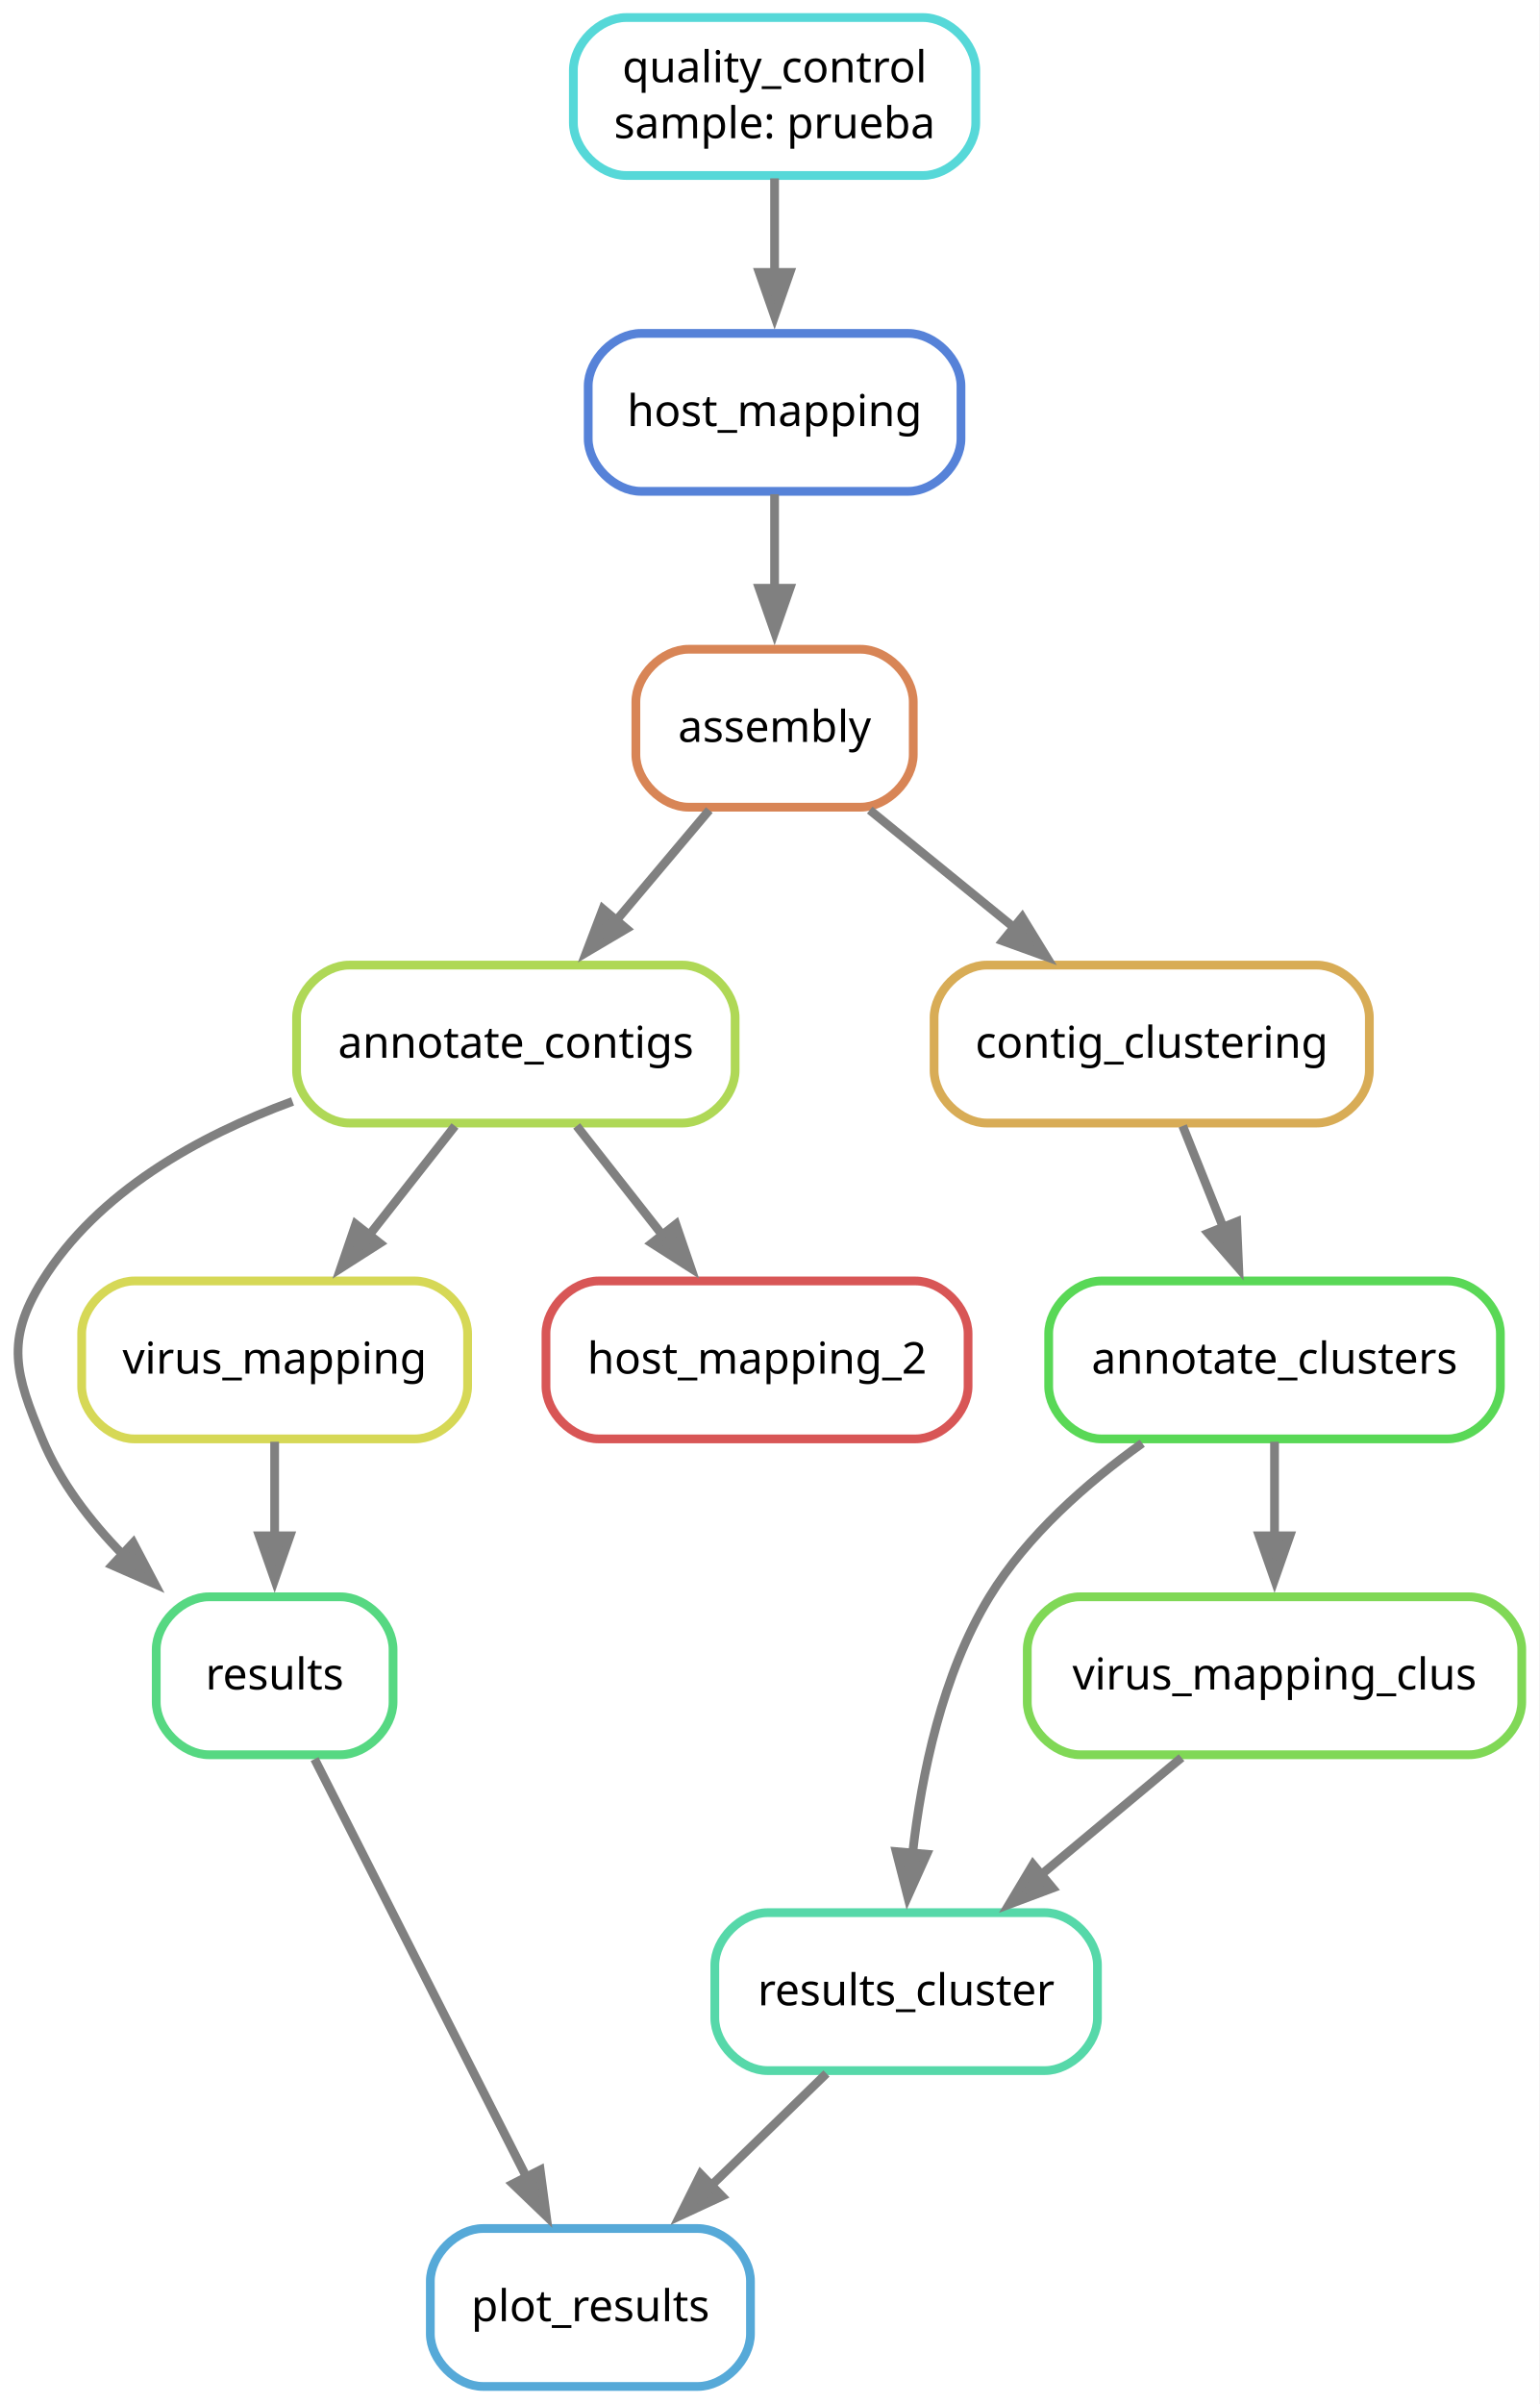
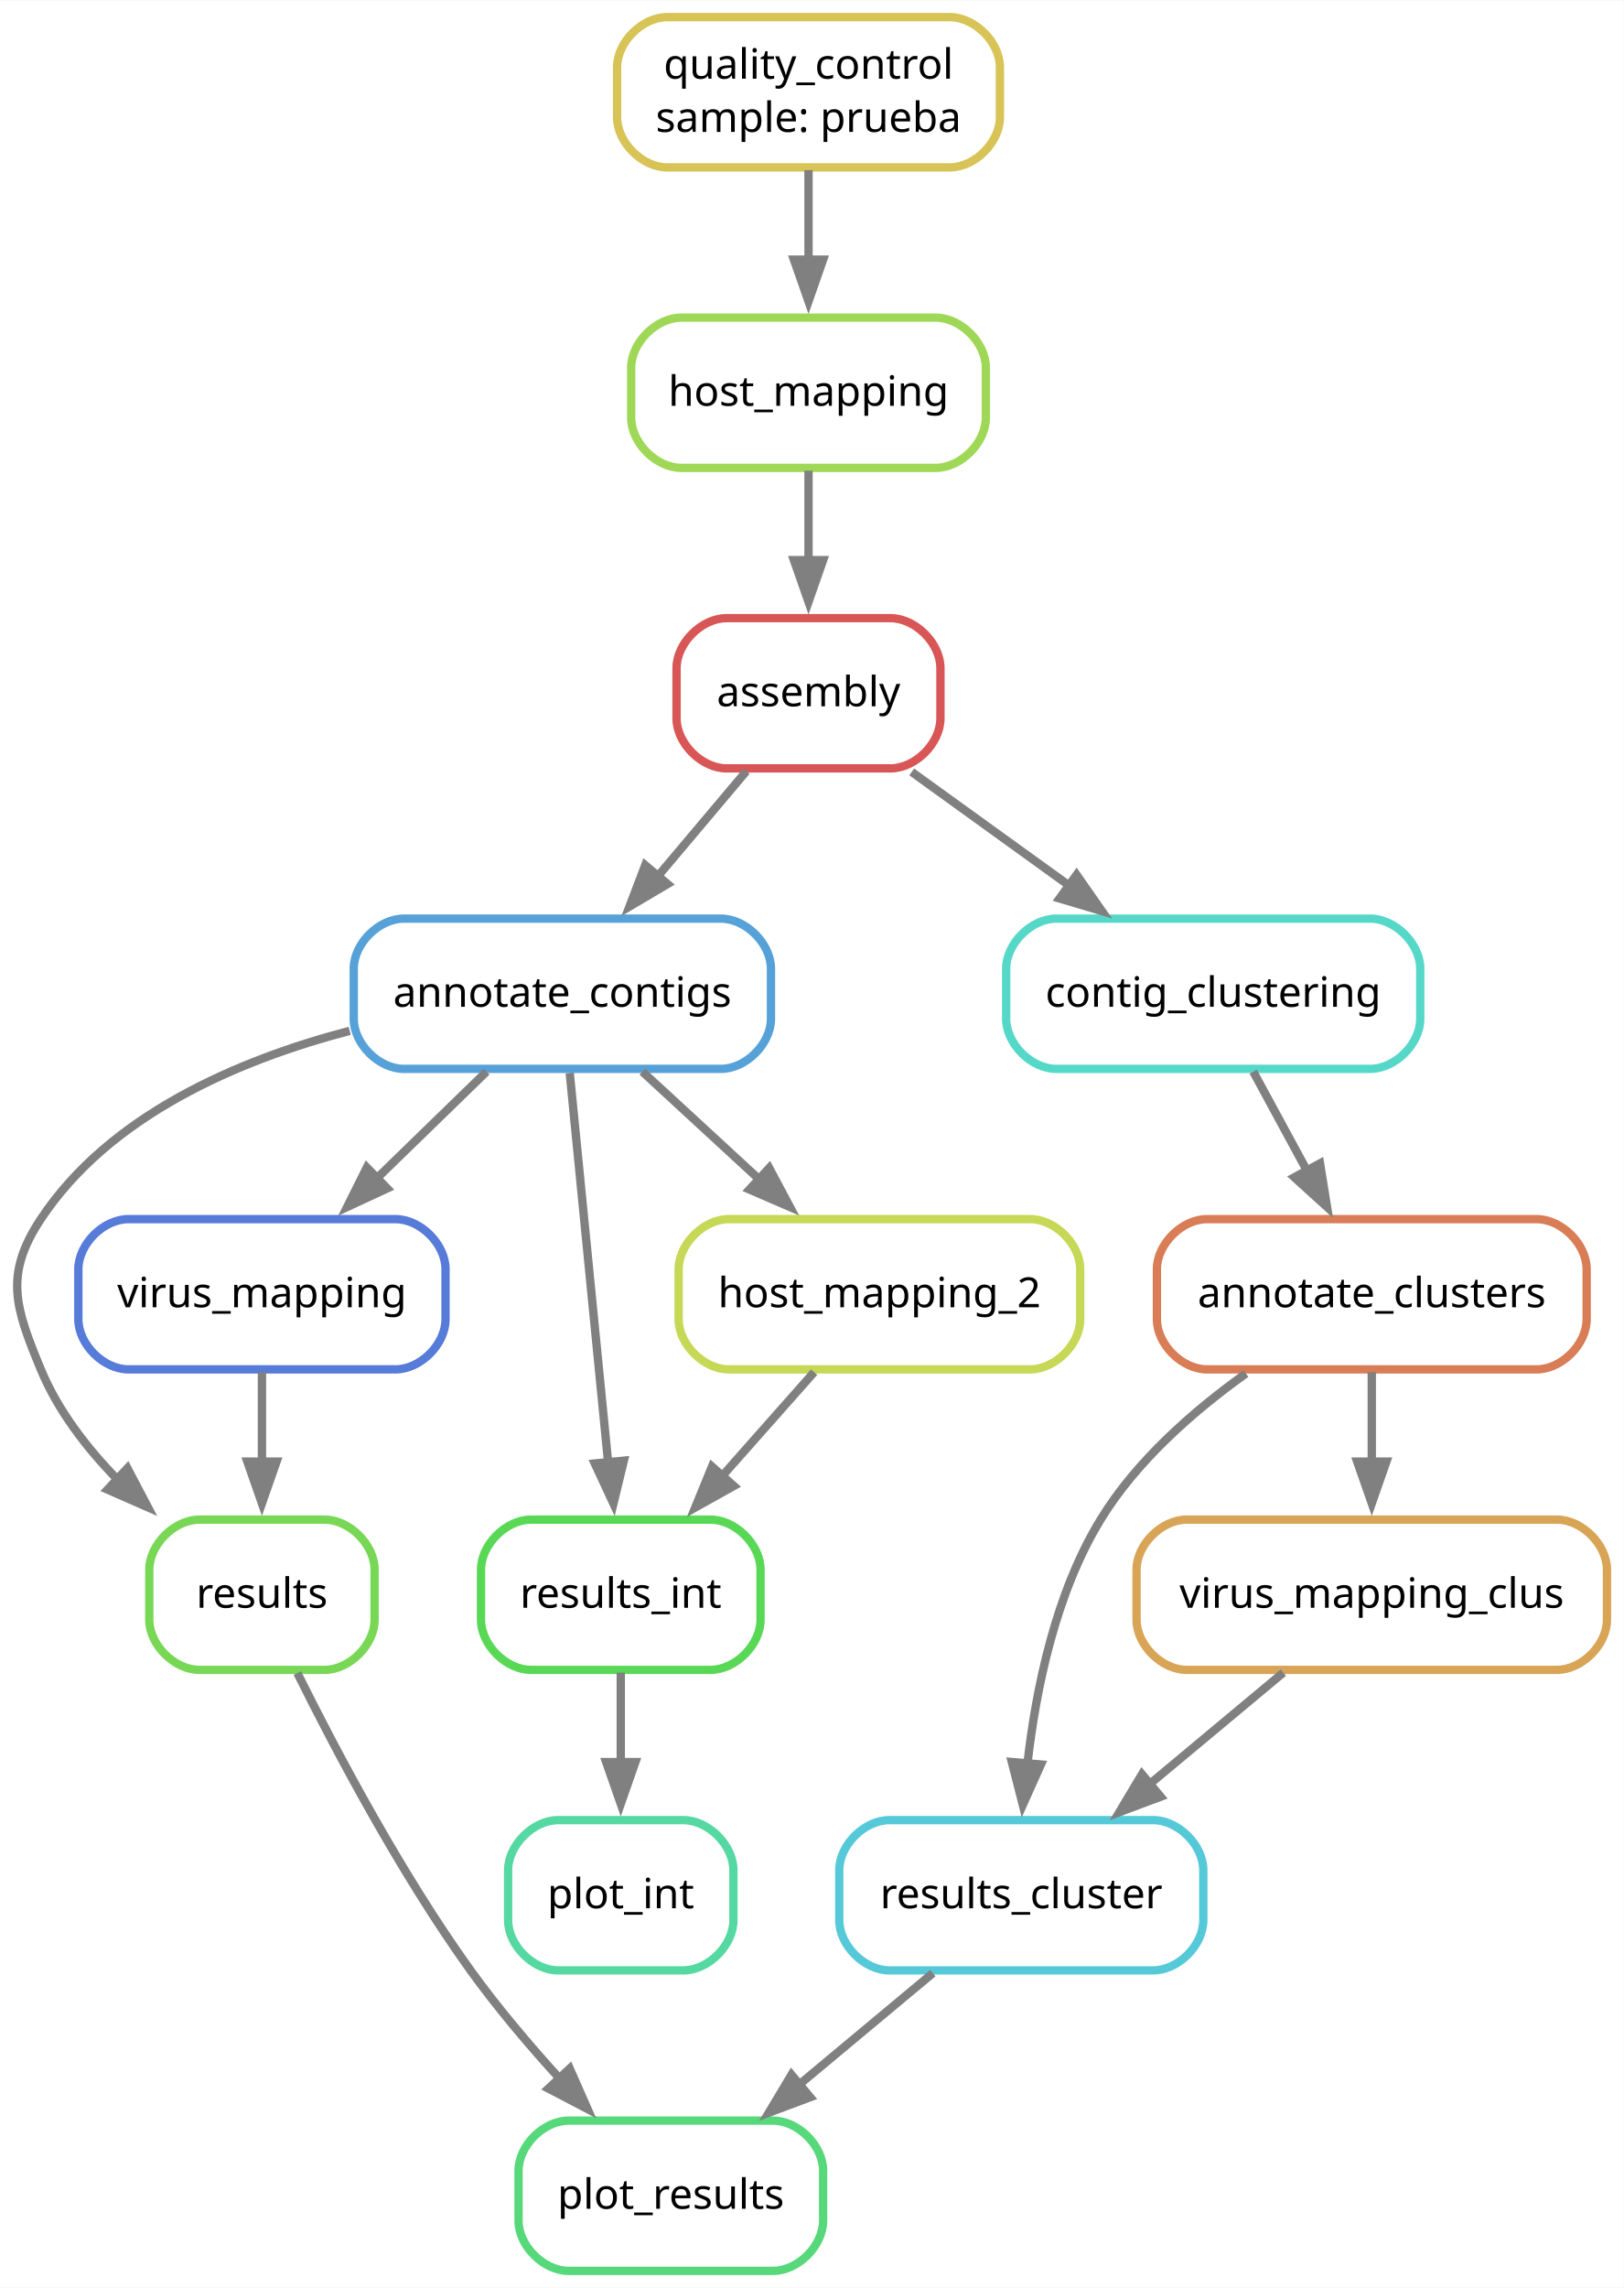
- <svg xmlns="http://www.w3.org/2000/svg" width="351pt" height="548pt" viewBox="0.00 0.00 350.99 548.00">
+ <svg xmlns="http://www.w3.org/2000/svg" width="389pt" height="548pt" viewBox="0.00 0.00 389.15 548.00">
  <g id="graph0" class="graph" transform="scale(1 1) rotate(0) translate(4 544)">
-     <polygon fill="white" stroke="none" points="-4,4 -4,-544 346.99,-544 346.99,4 -4,4" />
+     <polygon fill="white" stroke="none" points="-4,4 -4,-544 385.15,-544 385.15,4 -4,4" />
    <g id="node1" class="node">
-       <path fill="none" stroke="#56a9d8" stroke-width="2" d="M155.12,-36C155.12,-36 106.12,-36 106.12,-36 100.12,-36 94.12,-30 94.12,-24 94.12,-24 94.12,-12 94.12,-12 94.12,-6 100.12,0 106.12,0 106.12,0 155.12,0 155.12,0 161.12,0 167.12,-6 167.12,-12 167.12,-12 167.12,-24 167.12,-24 167.12,-30 161.12,-36 155.12,-36" />
-       <text text-anchor="middle" x="130.62" y="-14.88" font-family="sans" font-size="10.00">plot_results</text>
+       <path fill="none" stroke="#56d87b" stroke-width="2" d="M181.28,-36C181.28,-36 132.28,-36 132.28,-36 126.28,-36 120.28,-30 120.28,-24 120.28,-24 120.28,-12 120.28,-12 120.28,-6 126.28,0 132.28,0 132.28,0 181.28,0 181.28,0 187.28,0 193.28,-6 193.28,-12 193.28,-12 193.28,-24 193.28,-24 193.28,-30 187.28,-36 181.28,-36" />
+       <text text-anchor="middle" x="156.78" y="-14.88" font-family="sans" font-size="10.00">plot_results</text>
    </g>
    <g id="node2" class="node">
-       <path fill="none" stroke="#56d882" stroke-width="2" d="M73.62,-180C73.62,-180 43.62,-180 43.62,-180 37.62,-180 31.62,-174 31.62,-168 31.62,-168 31.62,-156 31.62,-156 31.62,-150 37.62,-144 43.62,-144 43.62,-144 73.62,-144 73.62,-144 79.62,-144 85.62,-150 85.62,-156 85.62,-156 85.62,-168 85.62,-168 85.62,-174 79.62,-180 73.62,-180" />
-       <text text-anchor="middle" x="58.62" y="-158.88" font-family="sans" font-size="10.00">results</text>
+       <path fill="none" stroke="#78d856" stroke-width="2" d="M73.78,-180C73.78,-180 43.78,-180 43.78,-180 37.78,-180 31.78,-174 31.78,-168 31.78,-168 31.78,-156 31.78,-156 31.78,-150 37.78,-144 43.78,-144 43.78,-144 73.78,-144 73.78,-144 79.78,-144 85.78,-150 85.78,-156 85.78,-156 85.78,-168 85.78,-168 85.78,-174 79.78,-180 73.78,-180" />
+       <text text-anchor="middle" x="58.78" y="-158.88" font-family="sans" font-size="10.00">results</text>
    </g>
    <g id="edge1" class="edge">
-       <path fill="none" stroke="grey" stroke-width="2" d="M67.73,-143.02C79.85,-119.12 101.41,-76.59 115.86,-48.1" />
-       <polygon fill="grey" stroke="grey" stroke-width="2" points="119.17,-49.34 120.57,-38.84 112.93,-46.17 119.17,-49.34" />
+       <path fill="none" stroke="grey" stroke-width="2" d="M67.27,-143.24C76.44,-124.75 92.01,-95.3 108.78,-72 115.17,-63.12 122.85,-54.07 130.18,-46.02" />
+       <polygon fill="grey" stroke="grey" stroke-width="2" points="132.55,-48.47 136.83,-38.78 127.44,-43.69 132.55,-48.47" />
    </g>
    <g id="node3" class="node">
-       <path fill="none" stroke="#afd856" stroke-width="2" d="M151.62,-324C151.62,-324 75.62,-324 75.62,-324 69.62,-324 63.62,-318 63.62,-312 63.62,-312 63.62,-300 63.62,-300 63.62,-294 69.62,-288 75.62,-288 75.62,-288 151.62,-288 151.62,-288 157.62,-288 163.62,-294 163.62,-300 163.62,-300 163.62,-312 163.62,-312 163.62,-318 157.62,-324 151.62,-324" />
-       <text text-anchor="middle" x="113.62" y="-302.88" font-family="sans" font-size="10.00">annotate_contigs</text>
+       <path fill="none" stroke="#56a2d8" stroke-width="2" d="M168.78,-324C168.78,-324 92.78,-324 92.78,-324 86.78,-324 80.78,-318 80.78,-312 80.78,-312 80.78,-300 80.78,-300 80.78,-294 86.78,-288 92.78,-288 92.78,-288 168.78,-288 168.78,-288 174.78,-288 180.78,-294 180.78,-300 180.78,-300 180.78,-312 180.78,-312 180.78,-318 174.78,-324 168.78,-324" />
+       <text text-anchor="middle" x="130.78" y="-302.88" font-family="sans" font-size="10.00">annotate_contigs</text>
    </g>
    <g id="edge3" class="edge">
-       <path fill="none" stroke="grey" stroke-width="2" d="M62.7,-292.93C41.2,-285.04 18.26,-272.3 5.62,-252 -2.85,-238.42 -0.51,-230.78 5.62,-216 9.69,-206.17 16.56,-197.21 24.04,-189.58" />
-       <polygon fill="grey" stroke="grey" stroke-width="2" points="26.37,-192.32 31.3,-182.94 21.6,-187.2 26.37,-192.32" />
+       <path fill="none" stroke="grey" stroke-width="2" d="M79.82,-297.12C52.96,-290.09 22.24,-276.86 5.78,-252 -3.06,-238.66 -0.34,-230.78 5.78,-216 9.85,-206.17 16.73,-197.21 24.2,-189.58" />
+       <polygon fill="grey" stroke="grey" stroke-width="2" points="26.54,-192.32 31.47,-182.94 21.76,-187.2 26.54,-192.32" />
    </g>
    <g id="node7" class="node">
-       <path fill="none" stroke="#d6d856" stroke-width="2" d="M90.62,-252C90.62,-252 26.62,-252 26.62,-252 20.62,-252 14.62,-246 14.62,-240 14.62,-240 14.62,-228 14.62,-228 14.62,-222 20.62,-216 26.62,-216 26.62,-216 90.62,-216 90.62,-216 96.62,-216 102.62,-222 102.62,-228 102.62,-228 102.62,-240 102.62,-240 102.62,-246 96.62,-252 90.62,-252" />
-       <text text-anchor="middle" x="58.62" y="-230.88" font-family="sans" font-size="10.00">virus_mapping</text>
+       <path fill="none" stroke="#567bd8" stroke-width="2" d="M90.78,-252C90.78,-252 26.78,-252 26.78,-252 20.78,-252 14.78,-246 14.78,-240 14.78,-240 14.78,-228 14.78,-228 14.78,-222 20.78,-216 26.78,-216 26.78,-216 90.78,-216 90.78,-216 96.78,-216 102.78,-222 102.78,-228 102.78,-228 102.78,-240 102.78,-240 102.78,-246 96.78,-252 90.78,-252" />
+       <text text-anchor="middle" x="58.78" y="-230.88" font-family="sans" font-size="10.00">virus_mapping</text>
    </g>
    <g id="edge8" class="edge">
-       <path fill="none" stroke="grey" stroke-width="2" d="M99.74,-287.34C93.92,-279.93 87.01,-271.14 80.54,-262.9" />
-       <polygon fill="grey" stroke="grey" stroke-width="2" points="82.61,-260.6 73.68,-254.9 77.11,-264.93 82.61,-260.6" />
+       <path fill="none" stroke="grey" stroke-width="2" d="M112.61,-287.34C104.66,-279.6 95.15,-270.36 86.35,-261.81" />
+       <polygon fill="grey" stroke="grey" stroke-width="2" points="88.8,-259.36 79.19,-254.9 83.92,-264.38 88.8,-259.36" />
    </g>
    <g id="node12" class="node">
-       <path fill="none" stroke="#d85656" stroke-width="2" d="M204.74,-252C204.74,-252 132.49,-252 132.49,-252 126.49,-252 120.49,-246 120.49,-240 120.49,-240 120.49,-228 120.49,-228 120.49,-222 126.49,-216 132.49,-216 132.49,-216 204.74,-216 204.74,-216 210.74,-216 216.74,-222 216.74,-228 216.74,-228 216.74,-240 216.74,-240 216.74,-246 210.74,-252 204.74,-252" />
-       <text text-anchor="middle" x="168.62" y="-230.88" font-family="sans" font-size="10.00">host_mapping_2</text>
+       <path fill="none" stroke="#59d856" stroke-width="2" d="M166.28,-180C166.28,-180 123.28,-180 123.28,-180 117.28,-180 111.28,-174 111.28,-168 111.28,-168 111.28,-156 111.28,-156 111.28,-150 117.28,-144 123.28,-144 123.28,-144 166.28,-144 166.28,-144 172.28,-144 178.28,-150 178.28,-156 178.28,-156 178.28,-168 178.28,-168 178.28,-174 172.28,-180 166.28,-180" />
+       <text text-anchor="middle" x="144.78" y="-158.88" font-family="sans" font-size="10.00">results_int</text>
    </g>
    <g id="edge14" class="edge">
-       <path fill="none" stroke="grey" stroke-width="2" d="M127.49,-287.34C133.31,-279.93 140.22,-271.14 146.69,-262.9" />
-       <polygon fill="grey" stroke="grey" stroke-width="2" points="150.12,-264.93 153.55,-254.9 144.62,-260.6 150.12,-264.93" />
+       <path fill="none" stroke="grey" stroke-width="2" d="M132.55,-287.02C134.87,-263.54 138.95,-222.11 141.76,-193.64" />
+       <polygon fill="grey" stroke="grey" stroke-width="2" points="145.52,-194.13 143.02,-183.84 138.56,-193.45 145.52,-194.13" />
+     </g>
+     <g id="node13" class="node">
+       <path fill="none" stroke="#c6d856" stroke-width="2" d="M242.9,-252C242.9,-252 170.65,-252 170.65,-252 164.65,-252 158.65,-246 158.65,-240 158.65,-240 158.65,-228 158.65,-228 158.65,-222 164.65,-216 170.65,-216 170.65,-216 242.9,-216 242.9,-216 248.9,-216 254.9,-222 254.9,-228 254.9,-228 254.9,-240 254.9,-240 254.9,-246 248.9,-252 242.9,-252" />
+       <text text-anchor="middle" x="206.78" y="-230.88" font-family="sans" font-size="10.00">host_mapping_2</text>
+     </g>
+     <g id="edge16" class="edge">
+       <path fill="none" stroke="grey" stroke-width="2" d="M149.96,-287.34C158.44,-279.52 168.6,-270.16 177.97,-261.53" />
+       <polygon fill="grey" stroke="grey" stroke-width="2" points="180.36,-264.25 185.34,-254.9 175.62,-259.1 180.36,-264.25" />
    </g>
    <g id="node4" class="node">
-       <path fill="none" stroke="#d88556" stroke-width="2" d="M192.24,-396C192.24,-396 152.99,-396 152.99,-396 146.99,-396 140.99,-390 140.99,-384 140.99,-384 140.99,-372 140.99,-372 140.99,-366 146.99,-360 152.99,-360 152.99,-360 192.24,-360 192.24,-360 198.24,-360 204.24,-366 204.24,-372 204.24,-372 204.24,-384 204.24,-384 204.24,-390 198.24,-396 192.24,-396" />
-       <text text-anchor="middle" x="172.62" y="-374.88" font-family="sans" font-size="10.00">assembly</text>
+       <path fill="none" stroke="#d85656" stroke-width="2" d="M209.4,-396C209.4,-396 170.15,-396 170.15,-396 164.15,-396 158.15,-390 158.15,-384 158.15,-384 158.15,-372 158.15,-372 158.15,-366 164.15,-360 170.15,-360 170.15,-360 209.4,-360 209.4,-360 215.4,-360 221.4,-366 221.4,-372 221.4,-372 221.4,-384 221.4,-384 221.4,-390 215.4,-396 209.4,-396" />
+       <text text-anchor="middle" x="189.78" y="-374.88" font-family="sans" font-size="10.00">assembly</text>
    </g>
    <g id="edge5" class="edge">
-       <path fill="none" stroke="grey" stroke-width="2" d="M157.73,-359.34C151.42,-351.85 143.91,-342.95 136.9,-334.63" />
-       <polygon fill="grey" stroke="grey" stroke-width="2" points="138.83,-332.29 129.7,-326.9 133.47,-336.8 138.83,-332.29" />
+       <path fill="none" stroke="grey" stroke-width="2" d="M174.89,-359.34C168.58,-351.85 161.08,-342.95 154.06,-334.63" />
+       <polygon fill="grey" stroke="grey" stroke-width="2" points="155.99,-332.29 146.87,-326.9 150.64,-336.8 155.99,-332.29" />
    </g>
    <g id="node10" class="node">
-       <path fill="none" stroke="#d8ac56" stroke-width="2" d="M296.24,-324C296.24,-324 220.99,-324 220.99,-324 214.99,-324 208.99,-318 208.99,-312 208.99,-312 208.99,-300 208.99,-300 208.99,-294 214.99,-288 220.99,-288 220.99,-288 296.24,-288 296.24,-288 302.24,-288 308.24,-294 308.24,-300 308.24,-300 308.24,-312 308.24,-312 308.24,-318 302.24,-324 296.24,-324" />
-       <text text-anchor="middle" x="258.62" y="-302.88" font-family="sans" font-size="10.00">contig_clustering</text>
+       <path fill="none" stroke="#56d8c9" stroke-width="2" d="M324.4,-324C324.4,-324 249.15,-324 249.15,-324 243.15,-324 237.15,-318 237.15,-312 237.15,-312 237.15,-300 237.15,-300 237.15,-294 243.15,-288 249.15,-288 249.15,-288 324.4,-288 324.4,-288 330.4,-288 336.4,-294 336.4,-300 336.4,-300 336.4,-312 336.4,-312 336.4,-318 330.4,-324 324.4,-324" />
+       <text text-anchor="middle" x="286.78" y="-302.88" font-family="sans" font-size="10.00">contig_clustering</text>
    </g>
    <g id="edge12" class="edge">
-       <path fill="none" stroke="grey" stroke-width="2" d="M194.32,-359.34C204.12,-351.36 215.9,-341.77 226.69,-332.99" />
-       <polygon fill="grey" stroke="grey" stroke-width="2" points="229.08,-334.93 234.62,-325.9 224.66,-329.5 229.08,-334.93" />
+       <path fill="none" stroke="grey" stroke-width="2" d="M214.51,-359.15C225.79,-351.01 239.36,-341.22 251.68,-332.33" />
+       <polygon fill="grey" stroke="grey" stroke-width="2" points="254.03,-334.5 260.1,-325.81 249.94,-328.83 254.03,-334.5" />
    </g>
    <g id="node5" class="node">
-       <path fill="none" stroke="#5682d8" stroke-width="2" d="M203.12,-468C203.12,-468 142.12,-468 142.12,-468 136.12,-468 130.12,-462 130.12,-456 130.12,-456 130.12,-444 130.12,-444 130.12,-438 136.12,-432 142.12,-432 142.12,-432 203.12,-432 203.12,-432 209.12,-432 215.12,-438 215.12,-444 215.12,-444 215.12,-456 215.12,-456 215.12,-462 209.12,-468 203.12,-468" />
-       <text text-anchor="middle" x="172.62" y="-446.88" font-family="sans" font-size="10.00">host_mapping</text>
+       <path fill="none" stroke="#9fd856" stroke-width="2" d="M220.28,-468C220.28,-468 159.28,-468 159.28,-468 153.28,-468 147.28,-462 147.28,-456 147.28,-456 147.28,-444 147.28,-444 147.28,-438 153.28,-432 159.28,-432 159.28,-432 220.28,-432 220.28,-432 226.28,-432 232.28,-438 232.28,-444 232.28,-444 232.28,-456 232.28,-456 232.28,-462 226.28,-468 220.28,-468" />
+       <text text-anchor="middle" x="189.78" y="-446.88" font-family="sans" font-size="10.00">host_mapping</text>
    </g>
    <g id="edge6" class="edge">
-       <path fill="none" stroke="grey" stroke-width="2" d="M172.62,-431.34C172.62,-424.75 172.62,-417.08 172.62,-409.67" />
-       <polygon fill="grey" stroke="grey" stroke-width="2" points="176.12,-409.9 172.62,-399.9 169.12,-409.9 176.12,-409.9" />
+       <path fill="none" stroke="grey" stroke-width="2" d="M189.78,-431.34C189.78,-424.75 189.78,-417.08 189.78,-409.67" />
+       <polygon fill="grey" stroke="grey" stroke-width="2" points="193.28,-409.9 189.78,-399.9 186.28,-409.9 193.28,-409.9" />
    </g>
    <g id="node6" class="node">
-       <path fill="none" stroke="#56d8d8" stroke-width="2" d="M206.49,-540C206.49,-540 138.74,-540 138.74,-540 132.74,-540 126.74,-534 126.74,-528 126.74,-528 126.74,-516 126.74,-516 126.74,-510 132.74,-504 138.74,-504 138.74,-504 206.49,-504 206.49,-504 212.49,-504 218.49,-510 218.49,-516 218.49,-516 218.49,-528 218.49,-528 218.49,-534 212.49,-540 206.49,-540" />
-       <text text-anchor="middle" x="172.62" y="-525.25" font-family="sans" font-size="10.00">quality_control</text>
-       <text text-anchor="middle" x="172.62" y="-512.5" font-family="sans" font-size="10.00">sample: prueba</text>
+       <path fill="none" stroke="#d8c356" stroke-width="2" d="M223.65,-540C223.65,-540 155.9,-540 155.9,-540 149.9,-540 143.9,-534 143.9,-528 143.9,-528 143.9,-516 143.9,-516 143.9,-510 149.9,-504 155.9,-504 155.9,-504 223.65,-504 223.65,-504 229.65,-504 235.65,-510 235.65,-516 235.65,-516 235.65,-528 235.65,-528 235.65,-534 229.65,-540 223.65,-540" />
+       <text text-anchor="middle" x="189.78" y="-525.25" font-family="sans" font-size="10.00">quality_control</text>
+       <text text-anchor="middle" x="189.78" y="-512.5" font-family="sans" font-size="10.00">sample: prueba</text>
    </g>
    <g id="edge7" class="edge">
-       <path fill="none" stroke="grey" stroke-width="2" d="M172.62,-503.34C172.62,-496.75 172.62,-489.08 172.62,-481.67" />
-       <polygon fill="grey" stroke="grey" stroke-width="2" points="176.12,-481.9 172.62,-471.9 169.12,-481.9 176.12,-481.9" />
+       <path fill="none" stroke="grey" stroke-width="2" d="M189.78,-503.34C189.78,-496.75 189.78,-489.08 189.78,-481.67" />
+       <polygon fill="grey" stroke="grey" stroke-width="2" points="193.28,-481.9 189.78,-471.9 186.28,-481.9 193.28,-481.9" />
    </g>
    <g id="edge4" class="edge">
-       <path fill="none" stroke="grey" stroke-width="2" d="M58.62,-215.34C58.62,-208.75 58.62,-201.08 58.62,-193.67" />
-       <polygon fill="grey" stroke="grey" stroke-width="2" points="62.12,-193.9 58.62,-183.9 55.12,-193.9 62.12,-193.9" />
+       <path fill="none" stroke="grey" stroke-width="2" d="M58.78,-215.34C58.78,-208.75 58.78,-201.08 58.78,-193.67" />
+       <polygon fill="grey" stroke="grey" stroke-width="2" points="62.28,-193.9 58.78,-183.9 55.28,-193.9 62.28,-193.9" />
    </g>
    <g id="node8" class="node">
-       <path fill="none" stroke="#56d8a9" stroke-width="2" d="M234.24,-108C234.24,-108 170.99,-108 170.99,-108 164.99,-108 158.99,-102 158.99,-96 158.99,-96 158.99,-84 158.99,-84 158.99,-78 164.99,-72 170.99,-72 170.99,-72 234.24,-72 234.24,-72 240.24,-72 246.24,-78 246.24,-84 246.24,-84 246.24,-96 246.24,-96 246.24,-102 240.24,-108 234.24,-108" />
-       <text text-anchor="middle" x="202.62" y="-86.88" font-family="sans" font-size="10.00">results_cluster</text>
+       <path fill="none" stroke="#56c9d8" stroke-width="2" d="M272.4,-108C272.4,-108 209.15,-108 209.15,-108 203.15,-108 197.15,-102 197.15,-96 197.15,-96 197.15,-84 197.15,-84 197.15,-78 203.15,-72 209.15,-72 209.15,-72 272.4,-72 272.4,-72 278.4,-72 284.4,-78 284.4,-84 284.4,-84 284.4,-96 284.4,-96 284.4,-102 278.4,-108 272.4,-108" />
+       <text text-anchor="middle" x="240.78" y="-86.88" font-family="sans" font-size="10.00">results_cluster</text>
    </g>
    <g id="edge2" class="edge">
-       <path fill="none" stroke="grey" stroke-width="2" d="M184.45,-71.34C176.49,-63.6 166.98,-54.36 158.19,-45.81" />
-       <polygon fill="grey" stroke="grey" stroke-width="2" points="160.64,-43.36 151.03,-38.9 155.76,-48.38 160.64,-43.36" />
+       <path fill="none" stroke="grey" stroke-width="2" d="M219.58,-71.34C210.01,-63.36 198.5,-53.77 187.97,-44.99" />
+       <polygon fill="grey" stroke="grey" stroke-width="2" points="190.18,-41.61 180.26,-37.9 185.7,-46.99 190.18,-41.61" />
    </g>
    <g id="node9" class="node">
-       <path fill="none" stroke="#59d856" stroke-width="2" d="M326.12,-252C326.12,-252 247.12,-252 247.12,-252 241.12,-252 235.12,-246 235.12,-240 235.12,-240 235.12,-228 235.12,-228 235.12,-222 241.12,-216 247.12,-216 247.12,-216 326.12,-216 326.12,-216 332.12,-216 338.12,-222 338.12,-228 338.12,-228 338.12,-240 338.12,-240 338.12,-246 332.12,-252 326.12,-252" />
-       <text text-anchor="middle" x="286.62" y="-230.88" font-family="sans" font-size="10.00">annotate_clusters</text>
+       <path fill="none" stroke="#d87d56" stroke-width="2" d="M364.28,-252C364.28,-252 285.28,-252 285.28,-252 279.28,-252 273.28,-246 273.28,-240 273.28,-240 273.28,-228 273.28,-228 273.28,-222 279.28,-216 285.28,-216 285.28,-216 364.28,-216 364.28,-216 370.28,-216 376.28,-222 376.28,-228 376.28,-228 376.28,-240 376.28,-240 376.28,-246 370.28,-252 364.28,-252" />
+       <text text-anchor="middle" x="324.78" y="-230.88" font-family="sans" font-size="10.00">annotate_clusters</text>
    </g>
    <g id="edge9" class="edge">
-       <path fill="none" stroke="grey" stroke-width="2" d="M256.46,-215.01C243.87,-206.01 230.2,-194.04 221.62,-180 210.85,-162.38 206.12,-139.56 204.08,-121.43" />
-       <polygon fill="grey" stroke="grey" stroke-width="2" points="207.32,-121.32 202.98,-111.66 200.35,-121.92 207.32,-121.32" />
+       <path fill="none" stroke="grey" stroke-width="2" d="M294.62,-215.01C282.03,-206.01 268.36,-194.04 259.78,-180 249.01,-162.38 244.29,-139.56 242.24,-121.43" />
+       <polygon fill="grey" stroke="grey" stroke-width="2" points="245.48,-121.32 241.14,-111.66 238.51,-121.92 245.48,-121.32" />
    </g>
    <g id="node11" class="node">
-       <path fill="none" stroke="#80d856" stroke-width="2" d="M330.99,-180C330.99,-180 242.24,-180 242.24,-180 236.24,-180 230.24,-174 230.24,-168 230.24,-168 230.24,-156 230.24,-156 230.24,-150 236.24,-144 242.24,-144 242.24,-144 330.99,-144 330.99,-144 336.99,-144 342.99,-150 342.99,-156 342.99,-156 342.99,-168 342.99,-168 342.99,-174 336.99,-180 330.99,-180" />
-       <text text-anchor="middle" x="286.62" y="-158.88" font-family="sans" font-size="10.00">virus_mapping_clus</text>
+       <path fill="none" stroke="#d8a456" stroke-width="2" d="M369.15,-180C369.15,-180 280.4,-180 280.4,-180 274.4,-180 268.4,-174 268.4,-168 268.4,-168 268.4,-156 268.4,-156 268.4,-150 274.4,-144 280.4,-144 280.4,-144 369.15,-144 369.15,-144 375.15,-144 381.15,-150 381.15,-156 381.15,-156 381.15,-168 381.15,-168 381.15,-174 375.15,-180 369.15,-180" />
+       <text text-anchor="middle" x="324.78" y="-158.88" font-family="sans" font-size="10.00">virus_mapping_clus</text>
    </g>
    <g id="edge13" class="edge">
-       <path fill="none" stroke="grey" stroke-width="2" d="M286.62,-215.34C286.62,-208.75 286.62,-201.08 286.62,-193.67" />
-       <polygon fill="grey" stroke="grey" stroke-width="2" points="290.12,-193.9 286.62,-183.9 283.12,-193.9 290.12,-193.9" />
+       <path fill="none" stroke="grey" stroke-width="2" d="M324.78,-215.34C324.78,-208.75 324.78,-201.08 324.78,-193.67" />
+       <polygon fill="grey" stroke="grey" stroke-width="2" points="328.28,-193.9 324.78,-183.9 321.28,-193.9 328.28,-193.9" />
    </g>
    <g id="edge11" class="edge">
-       <path fill="none" stroke="grey" stroke-width="2" d="M265.68,-287.34C268.41,-280.51 271.62,-272.5 274.68,-264.83" />
-       <polygon fill="grey" stroke="grey" stroke-width="2" points="277.99,-265.49 278.45,-254.9 271.49,-262.89 277.99,-265.49" />
+       <path fill="none" stroke="grey" stroke-width="2" d="M296.37,-287.34C300.16,-280.34 304.63,-272.12 308.88,-264.28" />
+       <polygon fill="grey" stroke="grey" stroke-width="2" points="312.37,-265.36 314.06,-254.9 306.21,-262.02 312.37,-265.36" />
    </g>
    <g id="edge10" class="edge">
-       <path fill="none" stroke="grey" stroke-width="2" d="M265.42,-143.34C255.84,-135.36 244.34,-125.77 233.8,-116.99" />
-       <polygon fill="grey" stroke="grey" stroke-width="2" points="236.02,-113.61 226.1,-109.9 231.54,-118.99 236.02,-113.61" />
+       <path fill="none" stroke="grey" stroke-width="2" d="M303.58,-143.34C294.01,-135.36 282.5,-125.77 271.97,-116.99" />
+       <polygon fill="grey" stroke="grey" stroke-width="2" points="274.18,-113.61 264.26,-109.9 269.7,-118.99 274.18,-113.61" />
+     </g>
+     <g id="node14" class="node">
+       <path fill="none" stroke="#56d8a2" stroke-width="2" d="M159.78,-108C159.78,-108 129.78,-108 129.78,-108 123.78,-108 117.78,-102 117.78,-96 117.78,-96 117.78,-84 117.78,-84 117.78,-78 123.78,-72 129.78,-72 129.78,-72 159.78,-72 159.78,-72 165.78,-72 171.78,-78 171.78,-84 171.78,-84 171.78,-96 171.78,-96 171.78,-102 165.78,-108 159.78,-108" />
+       <text text-anchor="middle" x="144.78" y="-86.88" font-family="sans" font-size="10.00">plot_int</text>
+     </g>
+     <g id="edge17" class="edge">
+       <path fill="none" stroke="grey" stroke-width="2" d="M144.78,-143.34C144.78,-136.75 144.78,-129.08 144.78,-121.67" />
+       <polygon fill="grey" stroke="grey" stroke-width="2" points="148.28,-121.9 144.78,-111.9 141.28,-121.9 148.28,-121.9" />
+     </g>
+     <g id="edge15" class="edge">
+       <path fill="none" stroke="grey" stroke-width="2" d="M191.13,-215.34C184.5,-207.85 176.62,-198.95 169.25,-190.63" />
+       <polygon fill="grey" stroke="grey" stroke-width="2" points="171.88,-188.07 162.63,-182.9 166.64,-192.71 171.88,-188.07" />
    </g>
  </g>
</svg>
